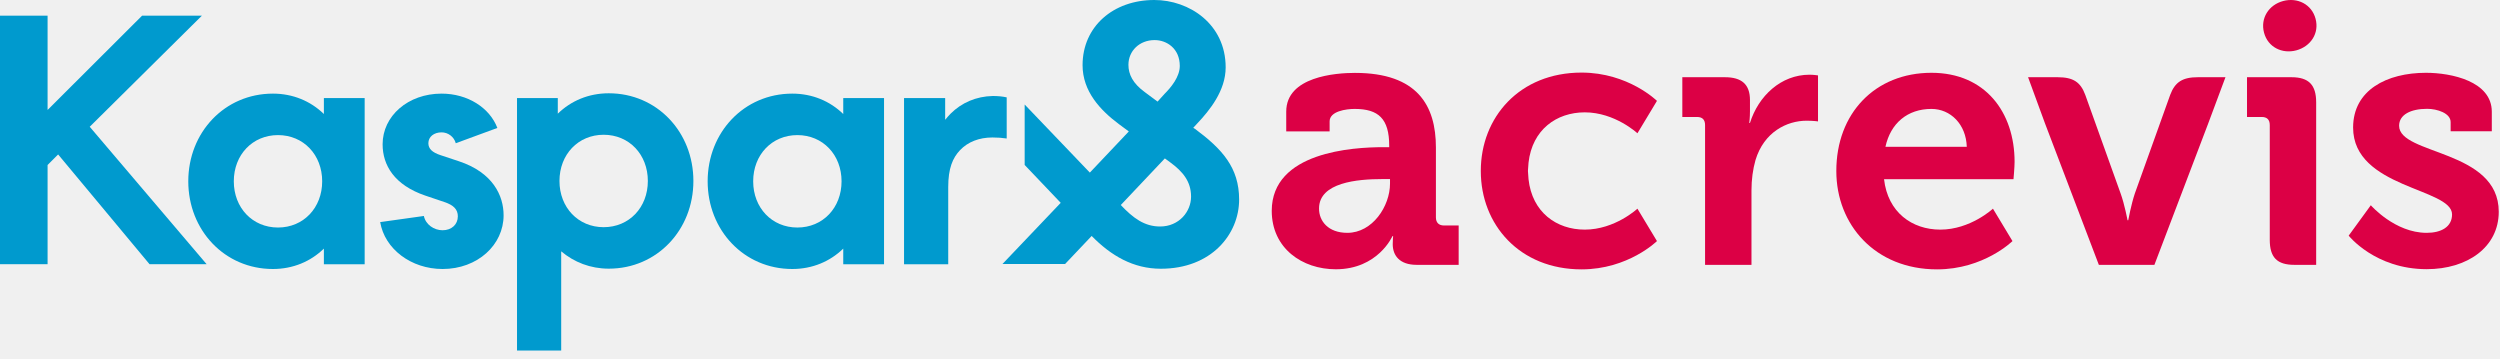
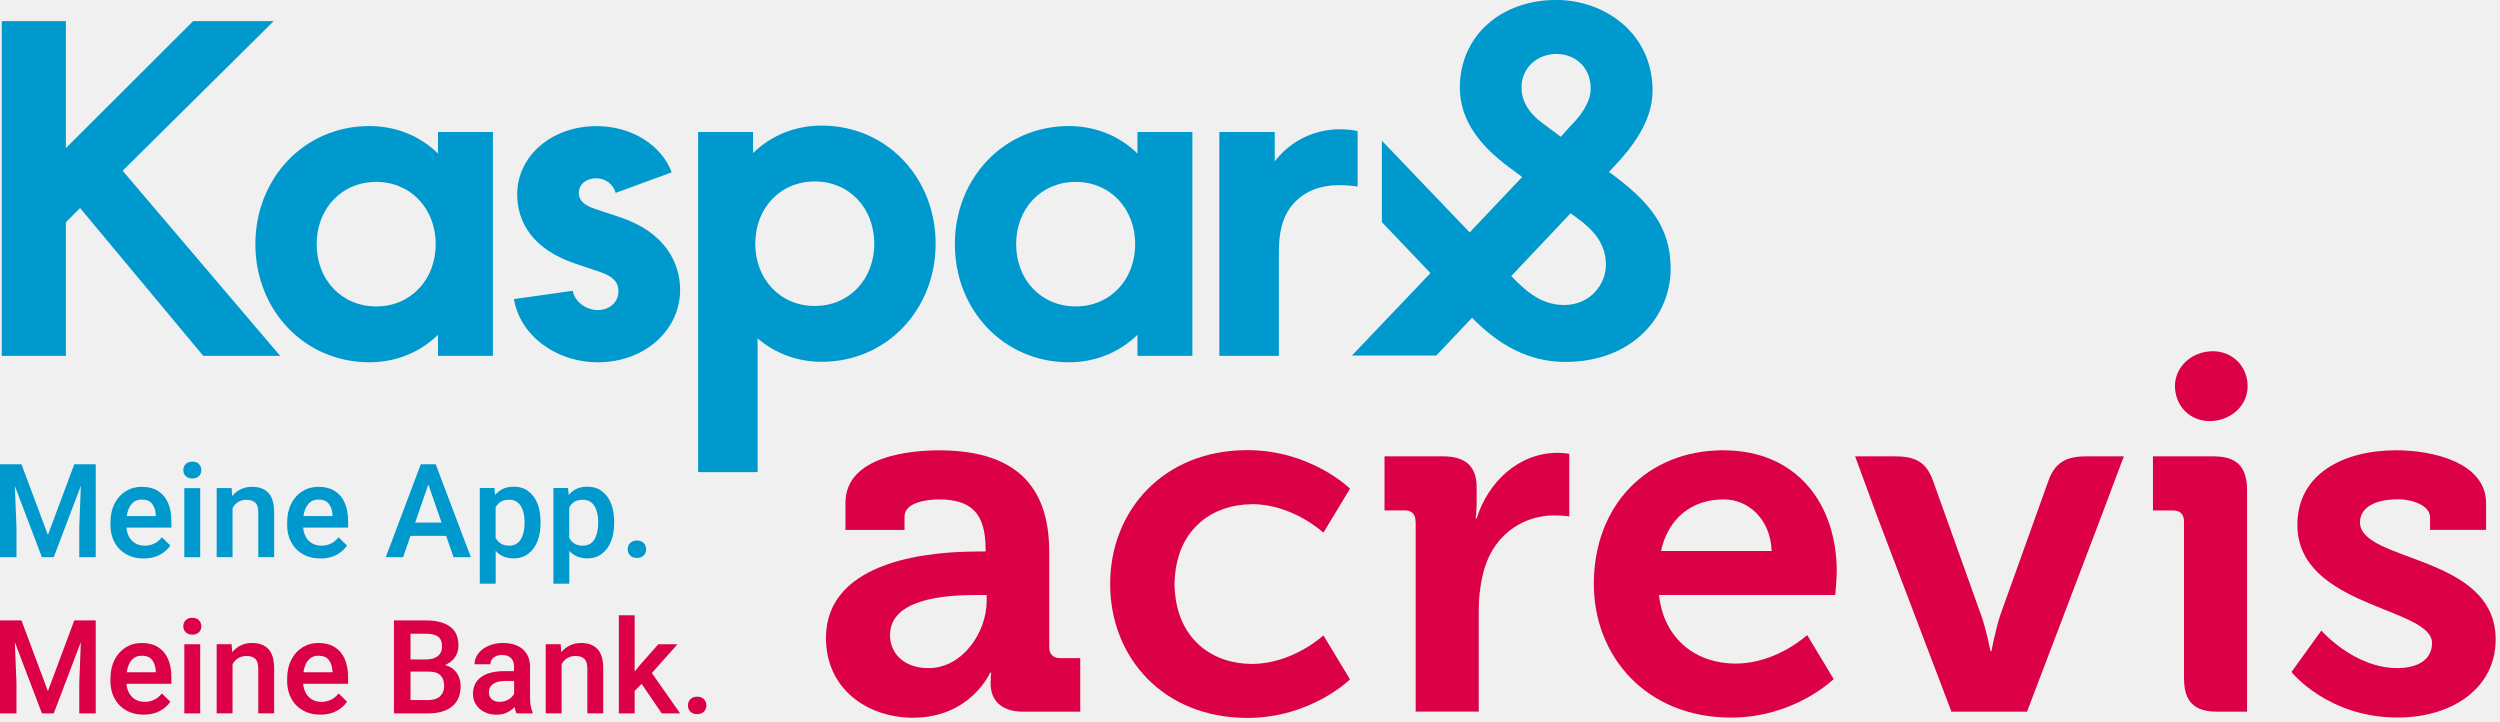
- <svg xmlns="http://www.w3.org/2000/svg" width="230" height="33" viewBox="0 0 230 33" fill="none">
-   <path d="M97.987 24.289H92.226L97.586 18.66L94.269 15.176V9.615L100.266 15.879L103.85 12.093L102.947 11.424C101.237 10.151 99.596 8.41 99.596 5.997C99.596 2.446 102.411 0 106.195 0C109.411 0 112.761 2.212 112.761 6.198C112.761 8.342 111.288 10.151 110.148 11.358L109.779 11.759L109.946 11.86C112.426 13.703 114 15.411 114 18.359C114 21.541 111.454 24.724 106.799 24.724C104.253 24.724 102.208 23.518 100.433 21.708L97.987 24.289ZM106.73 20.838C108.473 20.838 109.578 19.465 109.578 18.091C109.578 16.685 108.808 15.78 107.669 14.942L107.166 14.574L103.112 18.863C104.252 20.068 105.29 20.838 106.73 20.838ZM108.54 6.066C108.54 4.458 107.333 3.688 106.227 3.688C104.821 3.688 103.815 4.692 103.815 5.965C103.815 6.835 104.218 7.673 105.324 8.477L106.495 9.347L107.132 8.644C107.736 8.042 108.54 7.071 108.54 6.066Z" fill="#009ACE" />
-   <path d="M92.616 8.958V12.742C92.209 12.678 91.771 12.648 91.302 12.648C90.083 12.648 89.052 13.054 88.332 13.804C87.644 14.524 87.237 15.492 87.237 17.212V24.31H83.172V9.02H86.955V11.021C87.111 10.833 87.268 10.646 87.455 10.458C88.455 9.458 89.799 8.864 91.332 8.832C91.772 8.833 92.21 8.864 92.616 8.958Z" fill="#009ACE" />
-   <path d="M81.331 9.02V24.31H77.579V22.872C76.359 24.06 74.733 24.748 72.889 24.748C68.449 24.748 65.104 21.183 65.104 16.68C65.104 12.177 68.449 8.613 72.889 8.613C74.734 8.613 76.359 9.301 77.579 10.489V9.02H81.331ZM77.423 16.68C77.423 14.242 75.704 12.429 73.358 12.429C71.013 12.429 69.293 14.242 69.293 16.68C69.293 19.119 71.013 20.932 73.358 20.932C75.704 20.934 77.423 19.119 77.423 16.68Z" fill="#009ACE" />
-   <path d="M63.792 16.65C63.792 21.153 60.446 24.717 56.007 24.717C54.318 24.717 52.817 24.123 51.63 23.123V32.252H47.565V9.02H51.317V10.459C52.536 9.27 54.163 8.582 56.007 8.582C60.446 8.582 63.792 12.147 63.792 16.65ZM59.602 16.65C59.602 14.211 57.883 12.398 55.536 12.398C53.191 12.398 51.471 14.211 51.471 16.65C51.471 19.088 53.191 20.901 55.536 20.901C57.883 20.901 59.602 19.088 59.602 16.65Z" fill="#009ACE" />
-   <path d="M34.977 20.433L38.996 19.87C39.156 20.652 39.921 21.183 40.718 21.183C41.547 21.183 42.121 20.652 42.121 19.901C42.121 19.275 41.738 18.869 40.878 18.587L39.124 17.994C36.285 17.024 35.2 15.211 35.2 13.272C35.2 10.677 37.529 8.613 40.623 8.613C43.046 8.613 45.056 9.927 45.757 11.771L41.931 13.178C41.77 12.584 41.229 12.177 40.623 12.177C39.921 12.177 39.41 12.584 39.41 13.178C39.41 13.679 39.761 14.023 40.526 14.273L42.217 14.835C45.342 15.867 46.331 17.992 46.331 19.807C46.331 22.528 43.939 24.748 40.718 24.748C37.816 24.748 35.393 22.902 34.977 20.433Z" fill="#009ACE" />
-   <path d="M33.549 9.02V24.31H29.797V22.872C28.577 24.06 26.951 24.748 25.107 24.748C20.667 24.748 17.322 21.183 17.322 16.68C17.322 12.177 20.667 8.613 25.107 8.613C26.952 8.613 28.577 9.301 29.797 10.489V9.02H33.549ZM29.641 16.68C29.641 14.242 27.921 12.429 25.576 12.429C23.231 12.429 21.51 14.242 21.51 16.68C21.51 19.119 23.229 20.932 25.576 20.932C27.922 20.932 29.641 19.119 29.641 16.68Z" fill="#009ACE" />
-   <path d="M4.378 1.443V10.116L13.07 1.443H18.573L8.255 11.662L19.011 24.308H13.759L5.348 14.209L4.378 15.18V24.308H0V1.443H4.378Z" fill="#009ACE" />
-   <path d="M210.049 0.094C211.374 -0.258 212.679 0.4 213.031 1.724C213.392 3.057 212.587 4.27 211.263 4.632C209.948 4.983 208.642 4.335 208.29 3.002C207.938 1.668 208.734 0.446 210.049 0.094Z" fill="#DC0045" />
-   <path d="M123.955 21.421C126.26 21.421 127.881 18.985 127.881 16.883V16.476H127.14C124.908 16.476 121.352 16.781 121.352 19.18C121.343 20.337 122.195 21.421 123.955 21.421ZM127.27 13.54H127.807V13.401C127.807 10.929 126.825 10.021 124.631 10.021C123.853 10.021 122.325 10.225 122.325 11.169V12.086H118.334V10.262C118.334 7.049 122.871 6.706 124.658 6.706C130.409 6.706 132.104 9.716 132.104 13.577V20.004C132.104 20.476 132.372 20.745 132.845 20.745H134.197V24.366H130.335C128.742 24.366 128.131 23.486 128.131 22.467C128.131 22.032 128.168 21.726 128.168 21.726H128.103C128.103 21.726 126.779 24.773 122.89 24.773C119.806 24.773 117 22.847 117 19.393C117.009 13.975 124.455 13.54 127.27 13.54Z" fill="#DC0045" />
-   <path d="M156.866 11.503C156.866 10.993 156.598 10.762 156.126 10.762H154.774V7.104H158.7C160.219 7.104 160.997 7.752 160.997 9.206V10.225C160.997 10.864 160.932 11.308 160.932 11.308H160.997C161.774 8.836 163.84 6.873 166.479 6.873C166.849 6.873 167.257 6.937 167.257 6.937V11.169C167.257 11.169 166.821 11.105 166.21 11.105C164.386 11.105 162.284 12.151 161.506 14.726C161.265 15.568 161.136 16.522 161.136 17.531V24.366H156.866V11.503Z" fill="#DC0045" />
-   <path d="M180.944 13.503C180.879 11.438 179.453 10.021 177.693 10.021C175.489 10.021 173.934 11.336 173.461 13.503H180.944ZM177.693 6.697C182.638 6.697 185.342 10.318 185.342 14.892C185.342 15.402 185.241 16.485 185.241 16.485H173.332C173.674 19.532 175.906 21.125 178.508 21.125C181.286 21.125 183.351 19.198 183.351 19.198L185.148 22.18C185.148 22.18 182.509 24.782 178.212 24.782C172.489 24.782 168.942 20.652 168.942 15.744C168.933 10.419 172.517 6.697 177.693 6.697Z" fill="#DC0045" />
-   <path d="M145.8 10.336C148.578 10.336 150.643 12.262 150.643 12.262L152.44 9.28C152.44 9.28 149.801 6.678 145.504 6.678C139.781 6.678 136.234 10.808 136.234 15.716V15.744C136.234 20.652 139.79 24.782 145.504 24.782C149.801 24.782 152.44 22.18 152.44 22.18L150.643 19.198C150.643 19.198 148.578 21.125 145.8 21.125C143.198 21.125 140.957 19.532 140.624 16.485C140.596 16.216 140.577 15.948 140.568 15.698V15.753C140.577 15.503 140.596 15.235 140.624 14.966C140.966 11.929 143.198 10.336 145.8 10.336Z" fill="#DC0045" />
-   <path d="M203.15 11.373L198.205 24.366H193.094L188.148 11.373L186.583 7.104H189.306C190.732 7.104 191.408 7.549 191.843 8.725L195.094 17.791C195.464 18.809 195.733 20.263 195.733 20.263H195.798C195.798 20.263 196.066 18.809 196.409 17.791L199.659 8.725C200.104 7.539 200.807 7.104 202.197 7.104H204.743L203.15 11.373Z" fill="#DC0045" />
-   <path d="M213.087 24.366H211.087C209.494 24.366 208.818 23.69 208.818 22.06V11.503C208.818 10.993 208.549 10.762 208.077 10.762H206.725V7.104H210.818C212.411 7.104 213.087 7.817 213.087 9.41V24.366Z" fill="#DC0045" />
-   <path d="M218.115 18.883C218.115 18.883 220.319 21.421 223.255 21.421C224.579 21.421 225.589 20.884 225.589 19.726C225.589 17.291 216.486 17.328 216.486 11.734C216.486 8.28 219.597 6.697 223.19 6.697C225.524 6.697 229.246 7.475 229.246 10.28V12.077H225.459V11.234C225.459 10.419 224.237 10.012 223.292 10.012C221.773 10.012 220.718 10.558 220.718 11.568C220.718 14.272 229.885 13.735 229.885 19.485C229.885 22.736 227.005 24.764 223.255 24.764C218.514 24.764 216.078 21.68 216.078 21.68L218.115 18.883Z" fill="#DC0045" />
+ <svg xmlns="http://www.w3.org/2000/svg" width="381" height="110" viewBox="0 0 381 110" fill="none">
+   <g clip-path="url(#clip0_601_350)">
+     <path d="M335.62 53.74C338.61 52.94 341.55 54.43 342.35 57.41C343.15 60.42 341.35 63.16 338.36 63.96C335.39 64.76 332.46 63.29 331.65 60.28C330.85 57.29 332.66 54.53 335.62 53.74Z" fill="#DC0046" />
+     <path d="M141.52 101.82C146.71 101.82 150.37 96.33 150.37 91.6V90.68H148.69C143.66 90.68 135.64 91.36 135.64 96.78C135.64 99.38 137.55 101.82 141.51 101.82M148.99 84.04H150.21V83.74C150.21 78.17 148 76.11 143.04 76.11C141.28 76.11 137.85 76.57 137.85 78.7V80.76H128.85V76.64C128.85 69.39 139.07 68.63 143.12 68.63C156.09 68.63 159.9 75.42 159.9 84.12V98.62C159.9 99.69 160.51 100.3 161.58 100.3H164.63V108.46H155.93C152.34 108.46 150.97 106.48 150.97 104.19C150.97 103.2 151.05 102.51 151.05 102.51H150.9C150.9 102.51 147.92 109.38 139.15 109.38C132.21 109.38 125.88 105.03 125.88 97.25C125.88 85.04 142.66 84.05 149 84.05" fill="#DC0046" />
+     <path d="M215.73 79.46C215.73 78.32 215.12 77.78 214.05 77.78H211V69.54H219.85C223.28 69.54 225.04 70.99 225.04 74.27V76.56C225.04 78.01 224.89 79 224.89 79H225.04C226.8 73.43 231.45 69.01 237.4 69.01C238.24 69.01 239.16 69.16 239.16 69.16V78.7C239.16 78.7 238.17 78.55 236.8 78.55C232.68 78.55 227.95 80.92 226.2 86.71C225.67 88.62 225.36 90.75 225.36 93.04V108.45H215.75V79.46H215.73Z" fill="#DC0046" />
+     <path d="M270 83.97C269.84 79.31 266.64 76.11 262.68 76.11C257.72 76.11 254.21 79.08 253.14 83.97H270ZM262.68 68.63C273.82 68.63 279.92 76.79 279.92 87.09C279.92 88.23 279.69 90.68 279.69 90.68H252.83C253.59 97.55 258.63 101.13 264.5 101.13C270.76 101.13 275.41 96.78 275.41 96.78L279.45 103.49C279.45 103.49 273.5 109.36 263.81 109.36C250.92 109.36 242.9 100.05 242.9 88.99C242.9 77.01 250.99 68.62 262.66 68.62" fill="#DC0046" />
+     <path d="M190.78 76.83C197.04 76.83 201.69 81.18 201.69 81.18L205.74 74.47C205.74 74.47 199.79 68.6 190.1 68.6C177.21 68.6 169.19 77.91 169.19 88.97V89.04C169.19 100.1 177.2 109.41 190.1 109.41C199.79 109.41 205.74 103.54 205.74 103.54L201.69 96.83C201.69 96.83 197.04 101.18 190.78 101.18C184.9 101.18 179.87 97.6 179.11 90.73C179.04 90.12 179 89.52 178.99 88.96V89.08C179 88.51 179.04 87.92 179.11 87.3C179.87 80.43 184.91 76.85 190.78 76.85" fill="#DC0046" />
+     <path d="M320.06 79.16L308.92 108.46H297.4L286.26 79.16L282.72 69.55H288.85C292.06 69.55 293.58 70.54 294.57 73.21L301.89 93.66C302.73 95.95 303.34 99.23 303.34 99.23H303.5C303.5 99.23 304.11 95.95 304.87 93.66L312.2 73.21C313.19 70.54 314.79 69.55 317.92 69.55H323.67L320.06 79.16Z" fill="#DC0046" />
+     <path d="M342.45 108.46H337.95C334.36 108.46 332.84 106.94 332.84 103.27V79.47C332.84 78.33 332.23 77.79 331.16 77.79H328.11V69.55H337.34C340.93 69.55 342.45 71.15 342.45 74.74V108.46Z" fill="#DC0046" />
+     <path d="M353.78 96.1C353.78 96.1 358.74 101.82 365.38 101.82C368.35 101.82 370.64 100.6 370.64 98C370.64 92.51 350.12 92.58 350.12 79.99C350.12 72.21 357.14 68.62 365.22 68.62C370.48 68.62 378.88 70.37 378.88 76.71V80.75H370.34V78.84C370.34 77.01 367.59 76.09 365.46 76.09C362.03 76.09 359.66 77.31 359.66 79.6C359.66 85.71 380.34 84.48 380.34 97.45C380.34 104.78 373.85 109.35 365.39 109.35C354.71 109.35 349.22 102.41 349.22 102.41L353.79 96.08L353.78 96.1Z" fill="#DC0046" />
+     <path d="M242.42 13.53C242.42 9.94 239.73 8.22 237.26 8.22C234.12 8.22 231.88 10.46 231.88 13.3C231.88 15.24 232.78 17.11 235.25 18.9L237.86 20.84L239.28 19.27C240.63 17.93 242.42 15.76 242.42 13.52M238.38 46.48C242.27 46.48 244.74 43.42 244.74 40.35C244.74 37.28 243.02 35.19 240.48 33.32L239.36 32.5L230.32 42.07C232.86 44.76 235.18 46.48 238.39 46.48M218.89 54.18H206.04L218 41.62L210.6 33.85V21.44L223.98 35.42L231.98 26.97L229.96 25.48C226.15 22.64 222.48 18.76 222.48 13.37C222.48 5.45 228.76 -0.01 237.2 -0.01C244.38 -0.01 251.85 4.92 251.85 13.82C251.85 18.6 248.56 22.64 246.02 25.33L245.2 26.23L245.57 26.46C251.1 30.57 254.61 34.38 254.61 40.96C254.61 48.06 248.93 55.16 238.54 55.16C232.86 55.16 228.3 52.47 224.34 48.43L218.88 54.19L218.89 54.18Z" fill="#0099CE" />
+     <path d="M206.9 19.99V28.43C205.99 28.29 205.01 28.22 203.97 28.22C201.25 28.22 198.95 29.13 197.34 30.8C195.81 32.41 194.9 34.57 194.9 38.4V54.23H185.83V20.12H194.27V24.58C194.62 24.16 194.97 23.74 195.38 23.33C197.61 21.1 200.61 19.77 204.03 19.7C205.01 19.7 205.99 19.77 206.89 19.98" fill="#0099CE" />
+     <path d="M173 37.21C173 31.77 169.17 27.72 163.93 27.72C158.69 27.72 154.86 31.76 154.86 37.21C154.86 42.66 158.7 46.7 163.93 46.7C169.17 46.7 173 42.65 173 37.21ZM181.72 20.12V54.23H173.35V51.02C170.63 53.67 167 55.21 162.89 55.21C152.98 55.21 145.52 47.26 145.52 37.21C145.52 27.16 152.98 19.21 162.89 19.21C167.01 19.21 170.63 20.74 173.35 23.4V20.12H181.72Z" fill="#0099CE" />
+     <path d="M133.24 37.14C133.24 31.7 129.41 27.65 124.17 27.65C118.93 27.65 115.1 31.7 115.1 37.14C115.1 42.58 118.94 46.63 124.17 46.63C129.4 46.63 133.24 42.59 133.24 37.14ZM142.59 37.14C142.59 47.19 135.13 55.14 125.22 55.14C121.45 55.14 118.1 53.82 115.46 51.58V71.95H106.39V20.12H114.76V23.33C117.48 20.68 121.11 19.14 125.22 19.14C135.13 19.14 142.59 27.09 142.59 37.14Z" fill="#0099CE" />
+     <path d="M78.31 45.58L87.28 44.32C87.64 46.06 89.34 47.25 91.12 47.25C92.9 47.25 94.25 46.06 94.25 44.39C94.25 42.99 93.39 42.09 91.48 41.46L87.57 40.14C81.24 37.98 78.82 33.93 78.82 29.61C78.82 23.82 84.01 19.22 90.92 19.22C96.33 19.22 100.81 22.15 102.37 26.26L93.83 29.4C93.47 28.08 92.26 27.17 90.91 27.17C89.34 27.17 88.21 28.08 88.21 29.4C88.21 30.52 88.99 31.29 90.7 31.84L94.47 33.1C101.44 35.4 103.65 40.14 103.65 44.19C103.65 50.26 98.31 55.21 91.13 55.21C84.66 55.21 79.25 51.09 78.32 45.58" fill="#0099CE" />
+     <path d="M66.4 37.21C66.4 31.77 62.56 27.72 57.33 27.72C52.1 27.72 48.26 31.76 48.26 37.21C48.26 42.66 52.09 46.7 57.33 46.7C62.57 46.7 66.4 42.65 66.4 37.21ZM75.12 20.12V54.23H66.75V51.02C64.03 53.67 60.4 55.21 56.29 55.21C46.38 55.21 38.92 47.26 38.92 37.21C38.92 27.16 46.38 19.21 56.29 19.21C60.41 19.21 64.03 20.74 66.75 23.4V20.12H75.12Z" fill="#0099CE" />
+     <path d="M10.04 3.22V22.57L29.43 3.22H41.71L18.69 26.02L42.69 54.23H30.97L12.2 31.7L10.04 33.87V54.23H0.27V3.22H10.04Z" fill="#0099CE" />
+     <path d="M14.59 84.92H12.08V80.35L12.32 74.05L8.19 84.92H6.39L2.26 74.06L2.51 80.35V84.92H0V70.75H3.27L7.3 81.53L11.32 70.75H14.59V84.92Z" fill="#0099CE" />
+     <path d="M26.13 80.41H19.27C19.32 80.95 19.45 81.43 19.69 81.84C19.92 82.26 20.24 82.58 20.64 82.81C21.04 83.04 21.5 83.16 22.04 83.16C23.13 83.16 24.01 82.73 24.67 81.88L25.96 83.14C25.58 83.7 25.05 84.18 24.36 84.55C23.68 84.93 22.85 85.11 21.89 85.11C20.86 85.11 19.97 84.89 19.2 84.44C18.43 84 17.85 83.39 17.44 82.62C17.03 81.85 16.83 80.98 16.83 80.02V79.62C16.83 78.54 17.04 77.58 17.45 76.76C17.87 75.94 18.44 75.31 19.16 74.86C19.89 74.41 20.7 74.19 21.61 74.19C22.6 74.19 23.44 74.41 24.11 74.84C24.78 75.27 25.29 75.88 25.62 76.66C25.95 77.44 26.12 78.35 26.12 79.38V80.4L26.13 80.41ZM23.74 78.47C23.71 77.79 23.52 77.23 23.19 76.79C22.85 76.35 22.33 76.13 21.61 76.13C20.97 76.13 20.46 76.35 20.07 76.79C19.68 77.23 19.43 77.85 19.32 78.65H23.74V78.47Z" fill="#0099CE" />
+     <path d="M30.31 70.72C30.56 70.96 30.68 71.27 30.68 71.65C30.68 72.03 30.56 72.33 30.31 72.56C30.06 72.8 29.73 72.92 29.31 72.92C28.89 72.92 28.55 72.8 28.31 72.56C28.06 72.32 27.94 72.02 27.94 71.64C27.94 71.26 28.06 70.95 28.31 70.71C28.56 70.47 28.89 70.35 29.31 70.35C29.73 70.35 30.07 70.47 30.31 70.71V70.72ZM28.09 84.92V74.39H30.51V84.92H28.09Z" fill="#0099CE" />
+     <path d="M40.91 75.12C41.49 75.74 41.78 76.74 41.78 78.12V84.91H39.36V78.1C39.36 77.4 39.21 76.9 38.91 76.61C38.61 76.32 38.15 76.17 37.52 76.17C37.07 76.17 36.66 76.28 36.3 76.5C35.94 76.72 35.66 77.03 35.44 77.42V84.91H33.02V74.38H35.3L35.38 75.6C35.76 75.15 36.2 74.8 36.72 74.55C37.24 74.31 37.81 74.19 38.43 74.19C39.5 74.19 40.33 74.5 40.91 75.12Z" fill="#0099CE" />
+     <path d="M53.06 80.41H46.2C46.25 80.95 46.38 81.43 46.62 81.84C46.85 82.26 47.17 82.58 47.57 82.81C47.97 83.04 48.43 83.16 48.97 83.16C50.06 83.16 50.94 82.73 51.6 81.88L52.89 83.14C52.51 83.7 51.98 84.18 51.29 84.55C50.61 84.93 49.78 85.11 48.82 85.11C47.79 85.11 46.9 84.89 46.13 84.44C45.36 84 44.78 83.39 44.37 82.62C43.96 81.85 43.76 80.98 43.76 80.02V79.62C43.76 78.54 43.97 77.58 44.38 76.76C44.8 75.94 45.37 75.31 46.09 74.86C46.82 74.41 47.63 74.19 48.54 74.19C49.53 74.19 50.37 74.41 51.04 74.84C51.71 75.27 52.22 75.88 52.55 76.66C52.88 77.44 53.05 78.35 53.05 79.38V80.4L53.06 80.41ZM50.67 78.47C50.64 77.79 50.45 77.23 50.12 76.79C49.78 76.35 49.26 76.13 48.54 76.13C47.9 76.13 47.39 76.35 47 76.79C46.61 77.23 46.36 77.85 46.25 78.65H50.67V78.47Z" fill="#0099CE" />
+     <path d="M68 81.67H62.56L61.43 84.92H58.79L64.13 70.75H66.4L71.76 84.92H69.12L67.99 81.67H68ZM67.29 79.64L65.28 73.83L63.27 79.64H67.3H67.29Z" fill="#0099CE" />
+     <path d="M80.49 74.85C81.11 75.29 81.58 75.91 81.9 76.72C82.22 77.52 82.38 78.47 82.38 79.54V79.74C82.38 80.77 82.22 81.69 81.9 82.5C81.58 83.31 81.11 83.95 80.49 84.41C79.87 84.87 79.14 85.1 78.28 85.1C77.15 85.1 76.24 84.72 75.54 83.96V88.95H73.12V74.37H75.35L75.45 75.43C76.16 74.59 77.09 74.17 78.26 74.17C79.14 74.17 79.88 74.39 80.5 74.83L80.49 74.85ZM79.95 79.54C79.95 78.54 79.75 77.73 79.36 77.1C78.97 76.47 78.37 76.16 77.57 76.16C76.62 76.16 75.94 76.55 75.53 77.34V81.96C75.95 82.76 76.64 83.16 77.59 83.16C78.38 83.16 78.97 82.84 79.36 82.21C79.75 81.57 79.94 80.75 79.94 79.75V79.55L79.95 79.54Z" fill="#0099CE" />
+     <path d="M91.71 74.85C92.33 75.29 92.8 75.91 93.12 76.72C93.44 77.52 93.6 78.47 93.6 79.54V79.74C93.6 80.77 93.44 81.69 93.12 82.5C92.8 83.31 92.33 83.95 91.71 84.41C91.09 84.87 90.36 85.1 89.5 85.1C88.37 85.1 87.46 84.72 86.76 83.96V88.95H84.34V74.37H86.57L86.67 75.43C87.38 74.59 88.31 74.17 89.48 74.17C90.36 74.17 91.1 74.39 91.72 74.83L91.71 74.85ZM91.17 79.54C91.17 78.54 90.97 77.73 90.58 77.1C90.19 76.47 89.59 76.16 88.79 76.16C87.84 76.16 87.16 76.55 86.75 77.34V81.96C87.17 82.76 87.86 83.16 88.81 83.16C89.6 83.16 90.19 82.84 90.58 82.21C90.97 81.57 91.16 80.75 91.16 79.75V79.55L91.17 79.54Z" fill="#0099CE" />
+     <path d="M98.09 82.75C98.34 83 98.47 83.32 98.47 83.71C98.47 84.1 98.34 84.41 98.09 84.66C97.84 84.91 97.5 85.03 97.07 85.03C96.64 85.03 96.29 84.91 96.04 84.66C95.79 84.41 95.66 84.09 95.66 83.71C95.66 83.33 95.79 83 96.04 82.75C96.29 82.5 96.64 82.37 97.07 82.37C97.5 82.37 97.84 82.5 98.09 82.75Z" fill="#0099CE" />
+     <path d="M14.59 108.72H12.08V104.15L12.32 97.85L8.19 108.72H6.39L2.26 97.86L2.51 104.15V108.72H0V94.55H3.27L7.3 105.33L11.32 94.55H14.59V108.72Z" fill="#DC0046" />
+     <path d="M26.13 104.21H19.27C19.32 104.75 19.45 105.23 19.69 105.64C19.92 106.06 20.24 106.38 20.64 106.61C21.04 106.84 21.5 106.96 22.04 106.96C23.13 106.96 24.01 106.53 24.67 105.68L25.96 106.94C25.58 107.5 25.05 107.98 24.36 108.35C23.68 108.73 22.85 108.91 21.89 108.91C20.86 108.91 19.97 108.69 19.2 108.24C18.43 107.8 17.85 107.19 17.44 106.42C17.03 105.65 16.83 104.78 16.83 103.82V103.42C16.83 102.34 17.04 101.38 17.45 100.56C17.87 99.74 18.44 99.11 19.16 98.66C19.89 98.21 20.7 97.99 21.61 97.99C22.6 97.99 23.44 98.21 24.11 98.64C24.78 99.07 25.29 99.68 25.62 100.46C25.95 101.24 26.12 102.15 26.12 103.18V104.2L26.13 104.21ZM23.74 102.27C23.71 101.59 23.52 101.03 23.19 100.59C22.85 100.15 22.33 99.93 21.61 99.93C20.97 99.93 20.46 100.15 20.07 100.59C19.68 101.03 19.43 101.65 19.32 102.45H23.74V102.27Z" fill="#DC0046" />
+     <path d="M30.31 94.52C30.56 94.76 30.68 95.07 30.68 95.45C30.68 95.83 30.56 96.13 30.31 96.36C30.06 96.6 29.73 96.72 29.31 96.72C28.89 96.72 28.55 96.6 28.31 96.36C28.06 96.12 27.94 95.82 27.94 95.44C27.94 95.06 28.06 94.75 28.31 94.51C28.56 94.27 28.89 94.15 29.31 94.15C29.73 94.15 30.07 94.27 30.31 94.51V94.52ZM28.09 108.72V98.19H30.51V108.72H28.09Z" fill="#DC0046" />
+     <path d="M40.91 98.92C41.49 99.54 41.78 100.54 41.78 101.92V108.71H39.36V101.9C39.36 101.2 39.21 100.7 38.91 100.41C38.61 100.12 38.15 99.97 37.52 99.97C37.07 99.97 36.66 100.08 36.3 100.3C35.94 100.52 35.66 100.83 35.44 101.22V108.71H33.02V98.18H35.3L35.38 99.4C35.76 98.95 36.2 98.6 36.72 98.35C37.24 98.11 37.81 97.99 38.43 97.99C39.5 97.99 40.33 98.3 40.91 98.92Z" fill="#DC0046" />
+     <path d="M53.06 104.21H46.2C46.25 104.75 46.38 105.23 46.62 105.64C46.85 106.06 47.17 106.38 47.57 106.61C47.97 106.84 48.43 106.96 48.97 106.96C50.06 106.96 50.94 106.53 51.6 105.68L52.89 106.94C52.51 107.5 51.98 107.98 51.29 108.35C50.61 108.73 49.78 108.91 48.82 108.91C47.79 108.91 46.9 108.69 46.13 108.24C45.36 107.8 44.78 107.19 44.37 106.42C43.96 105.65 43.76 104.78 43.76 103.82V103.42C43.76 102.34 43.97 101.38 44.38 100.56C44.8 99.74 45.37 99.11 46.09 98.66C46.82 98.21 47.63 97.99 48.54 97.99C49.53 97.99 50.37 98.21 51.04 98.64C51.71 99.07 52.22 99.68 52.55 100.46C52.88 101.24 53.05 102.15 53.05 103.18V104.2L53.06 104.21ZM50.67 102.27C50.64 101.59 50.45 101.03 50.12 100.59C49.78 100.15 49.26 99.93 48.54 99.93C47.9 99.93 47.39 100.15 47 100.59C46.61 101.03 46.36 101.65 46.25 102.45H50.67V102.27Z" fill="#DC0046" />
+     <path d="M69.6 102.53C70 103.12 70.2 103.8 70.2 104.57C70.2 105.91 69.77 106.94 68.91 107.65C68.05 108.36 66.83 108.72 65.27 108.72H60.04V94.55H64.91C66.51 94.55 67.73 94.87 68.59 95.5C69.45 96.13 69.87 97.09 69.87 98.39C69.87 99.05 69.69 99.64 69.34 100.16C68.99 100.68 68.48 101.07 67.82 101.35C68.61 101.56 69.2 101.96 69.6 102.54V102.53ZM62.56 96.58V100.5H64.93C65.7 100.5 66.3 100.33 66.73 99.98C67.15 99.64 67.37 99.15 67.37 98.53C67.37 97.84 67.17 97.34 66.78 97.04C66.38 96.73 65.76 96.58 64.92 96.58H62.57H62.56ZM67.06 106.11C67.48 105.72 67.69 105.21 67.69 104.57C67.69 103.09 66.92 102.35 65.37 102.35H62.56V106.69H65.27C66.05 106.69 66.65 106.5 67.07 106.11H67.06Z" fill="#DC0046" />
+     <path d="M81.17 108.55V108.72H78.7C78.6 108.49 78.51 108.17 78.43 107.74C78.1 108.1 77.7 108.38 77.24 108.6C76.78 108.81 76.26 108.92 75.67 108.92C74.98 108.92 74.37 108.78 73.82 108.51C73.27 108.24 72.85 107.86 72.54 107.38C72.23 106.9 72.08 106.36 72.08 105.76C72.08 104.64 72.5 103.78 73.33 103.18C74.16 102.58 75.35 102.28 76.88 102.28H78.34V101.6C78.34 101.04 78.19 100.61 77.88 100.29C77.58 99.98 77.12 99.82 76.53 99.82C76.17 99.82 75.86 99.88 75.59 100C75.32 100.12 75.11 100.29 74.96 100.51C74.81 100.72 74.74 100.96 74.74 101.23H72.32C72.32 100.67 72.5 100.14 72.86 99.64C73.22 99.14 73.73 98.74 74.4 98.44C75.07 98.14 75.83 97.99 76.68 97.99C77.48 97.99 78.2 98.13 78.81 98.4C79.43 98.67 79.91 99.08 80.26 99.63C80.61 100.17 80.78 100.84 80.78 101.63V106.27C80.78 107.23 80.91 107.99 81.18 108.56L81.17 108.55ZM77.49 106.61C77.88 106.37 78.17 106.08 78.35 105.74V103.77H77.08C76.24 103.77 75.6 103.92 75.16 104.23C74.73 104.53 74.51 104.96 74.51 105.51C74.51 105.94 74.65 106.29 74.94 106.56C75.23 106.83 75.62 106.96 76.14 106.96C76.66 106.96 77.1 106.84 77.49 106.6V106.61Z" fill="#DC0046" />
+     <path d="M91.06 98.92C91.64 99.54 91.93 100.54 91.93 101.92V108.71H89.51V101.9C89.51 101.2 89.36 100.7 89.06 100.41C88.76 100.12 88.3 99.97 87.67 99.97C87.22 99.97 86.81 100.08 86.45 100.3C86.09 100.52 85.81 100.83 85.59 101.22V108.71H83.17V98.18H85.45L85.53 99.4C85.91 98.95 86.35 98.6 86.87 98.35C87.39 98.11 87.96 97.99 88.58 97.99C89.65 97.99 90.48 98.3 91.06 98.92Z" fill="#DC0046" />
+     <path d="M97.78 104.22L96.72 105.3V108.72H94.31V93.77H96.72V102.35L97.44 101.45L100.32 98.19H103.24L99.34 102.57L103.65 108.72H100.85L97.78 104.22Z" fill="#DC0046" />
+     <path d="M107.27 106.55C107.52 106.8 107.65 107.12 107.65 107.51C107.65 107.9 107.52 108.21 107.27 108.46C107.02 108.71 106.68 108.83 106.25 108.83C105.82 108.83 105.47 108.71 105.22 108.46C104.97 108.21 104.84 107.89 104.84 107.51C104.84 107.13 104.97 106.8 105.22 106.55C105.47 106.3 105.82 106.17 106.25 106.17C106.68 106.17 107.02 106.3 107.27 106.55Z" fill="#DC0046" />
+   </g>
+   <defs>
+     <clipPath id="clip0_601_350">
+       <rect width="380.33" height="109.39" fill="white" />
+     </clipPath>
+   </defs>
</svg>
